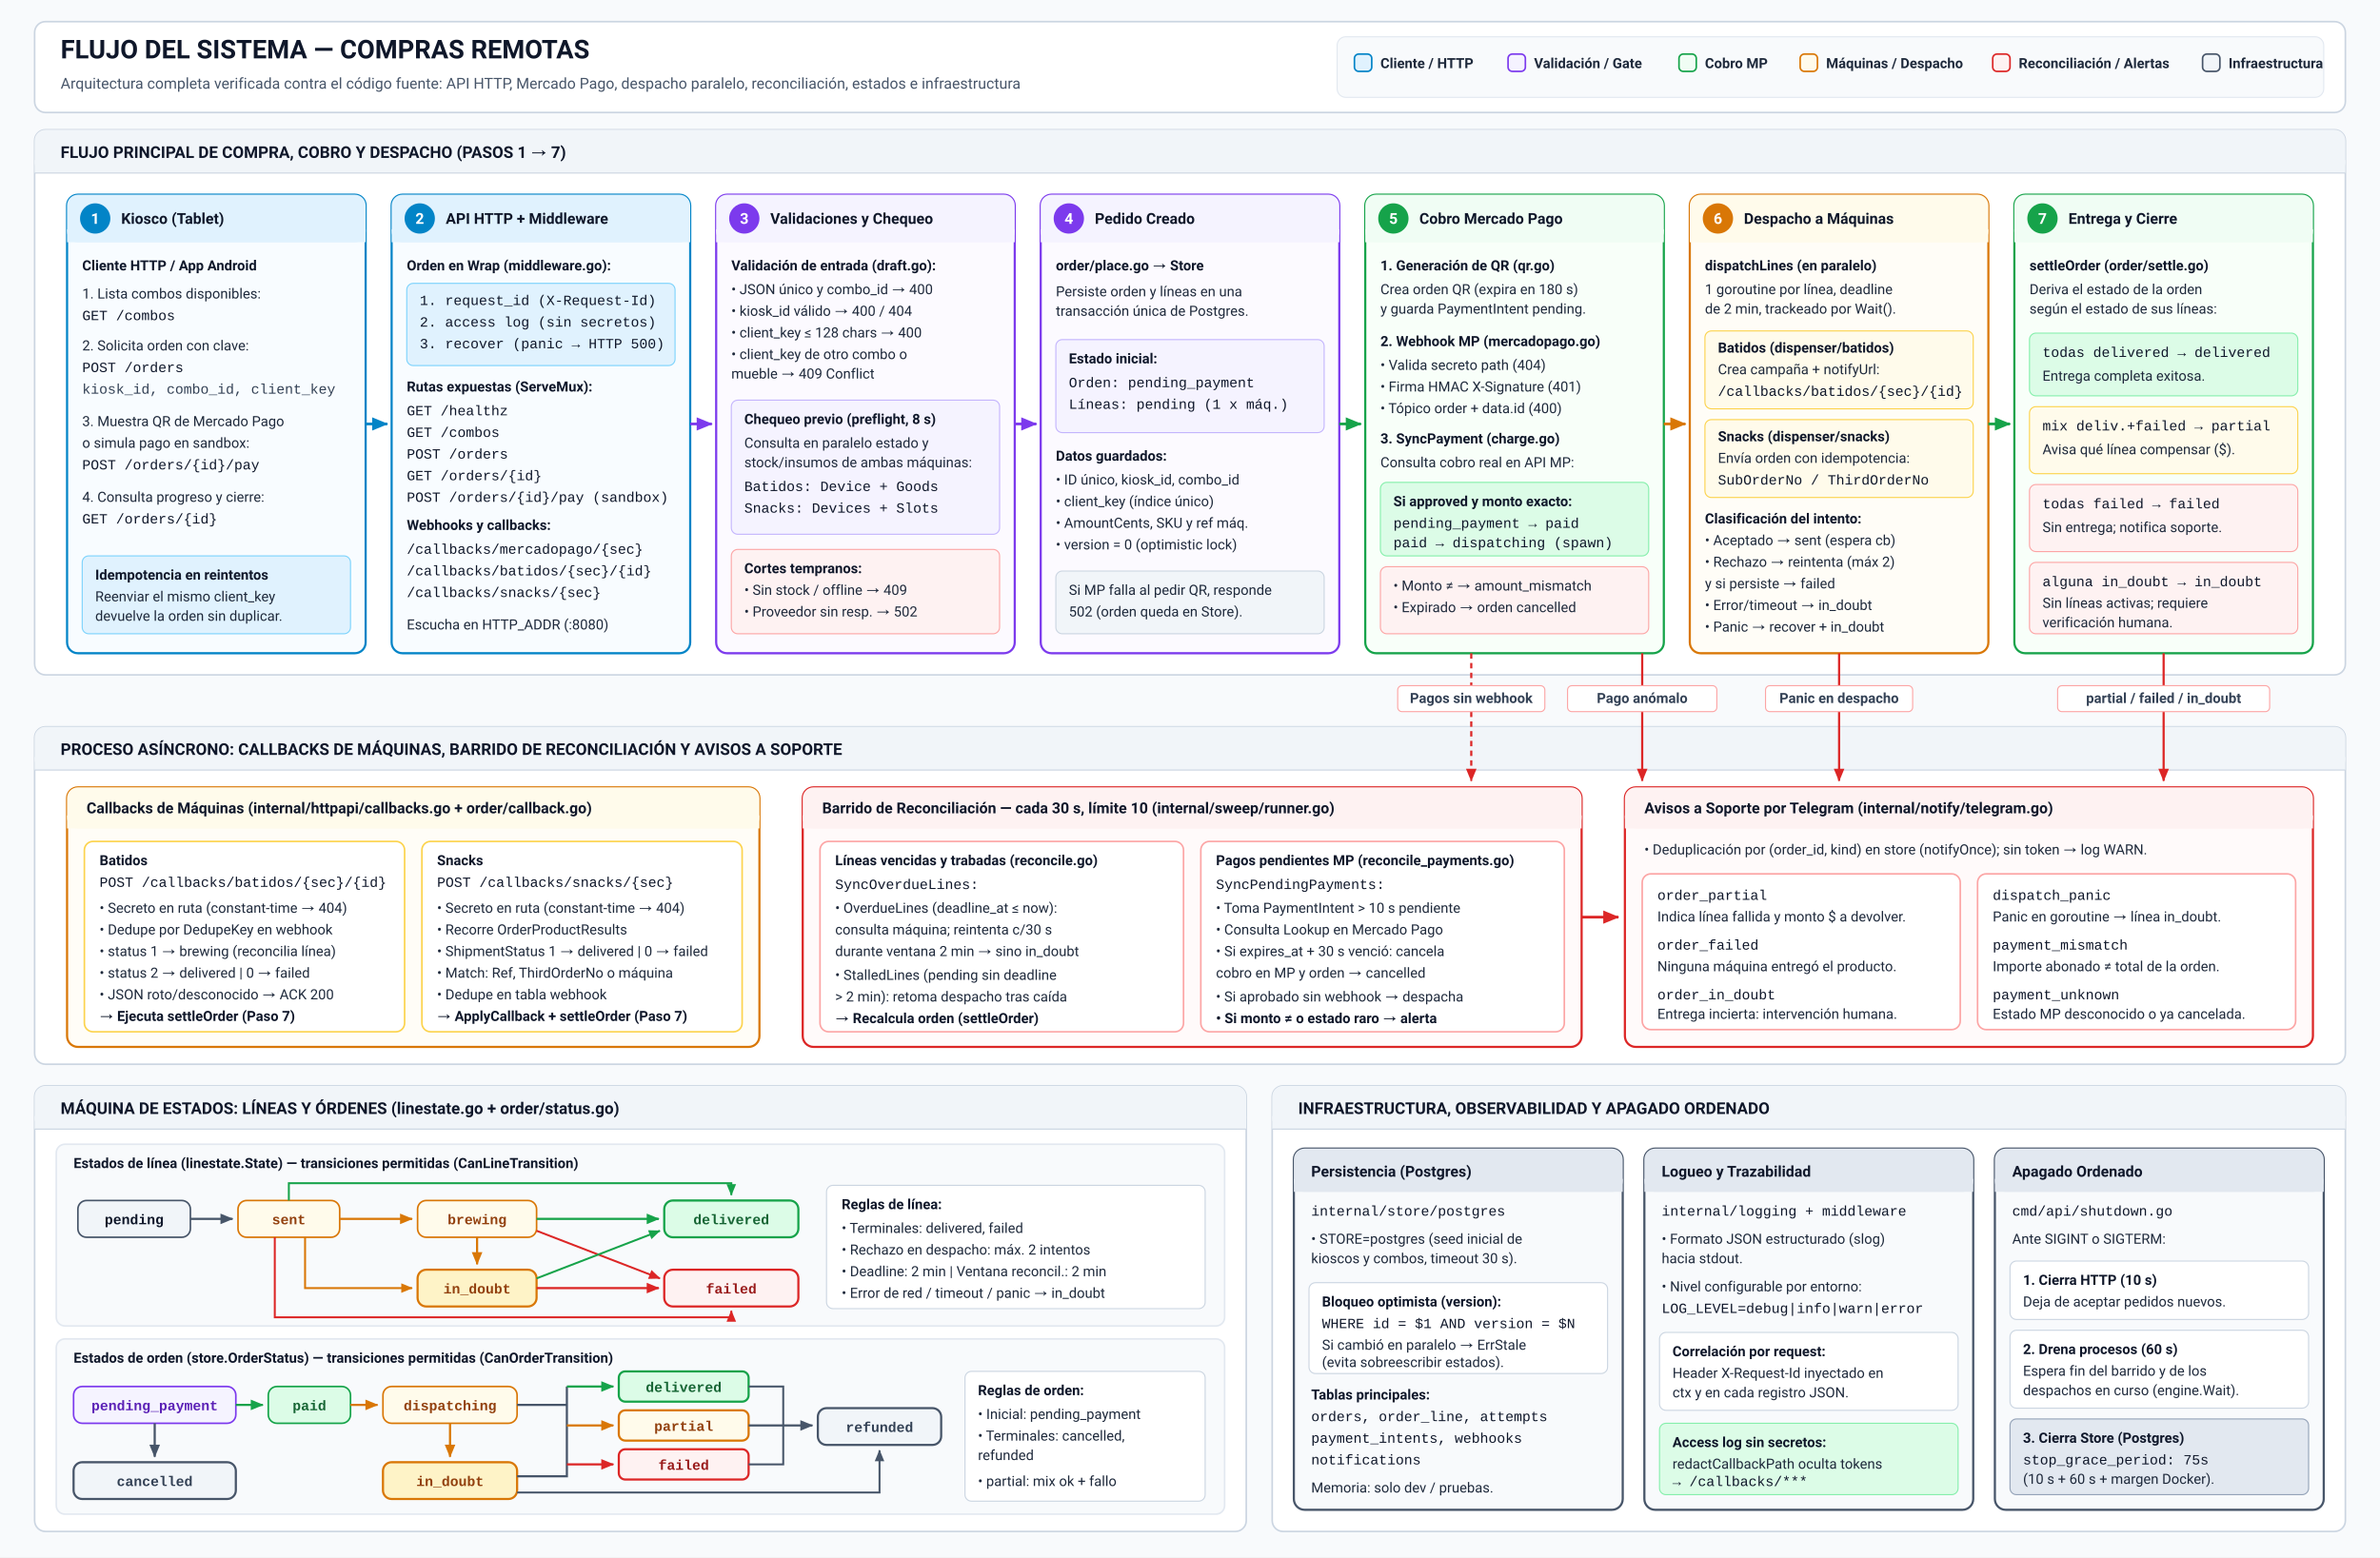
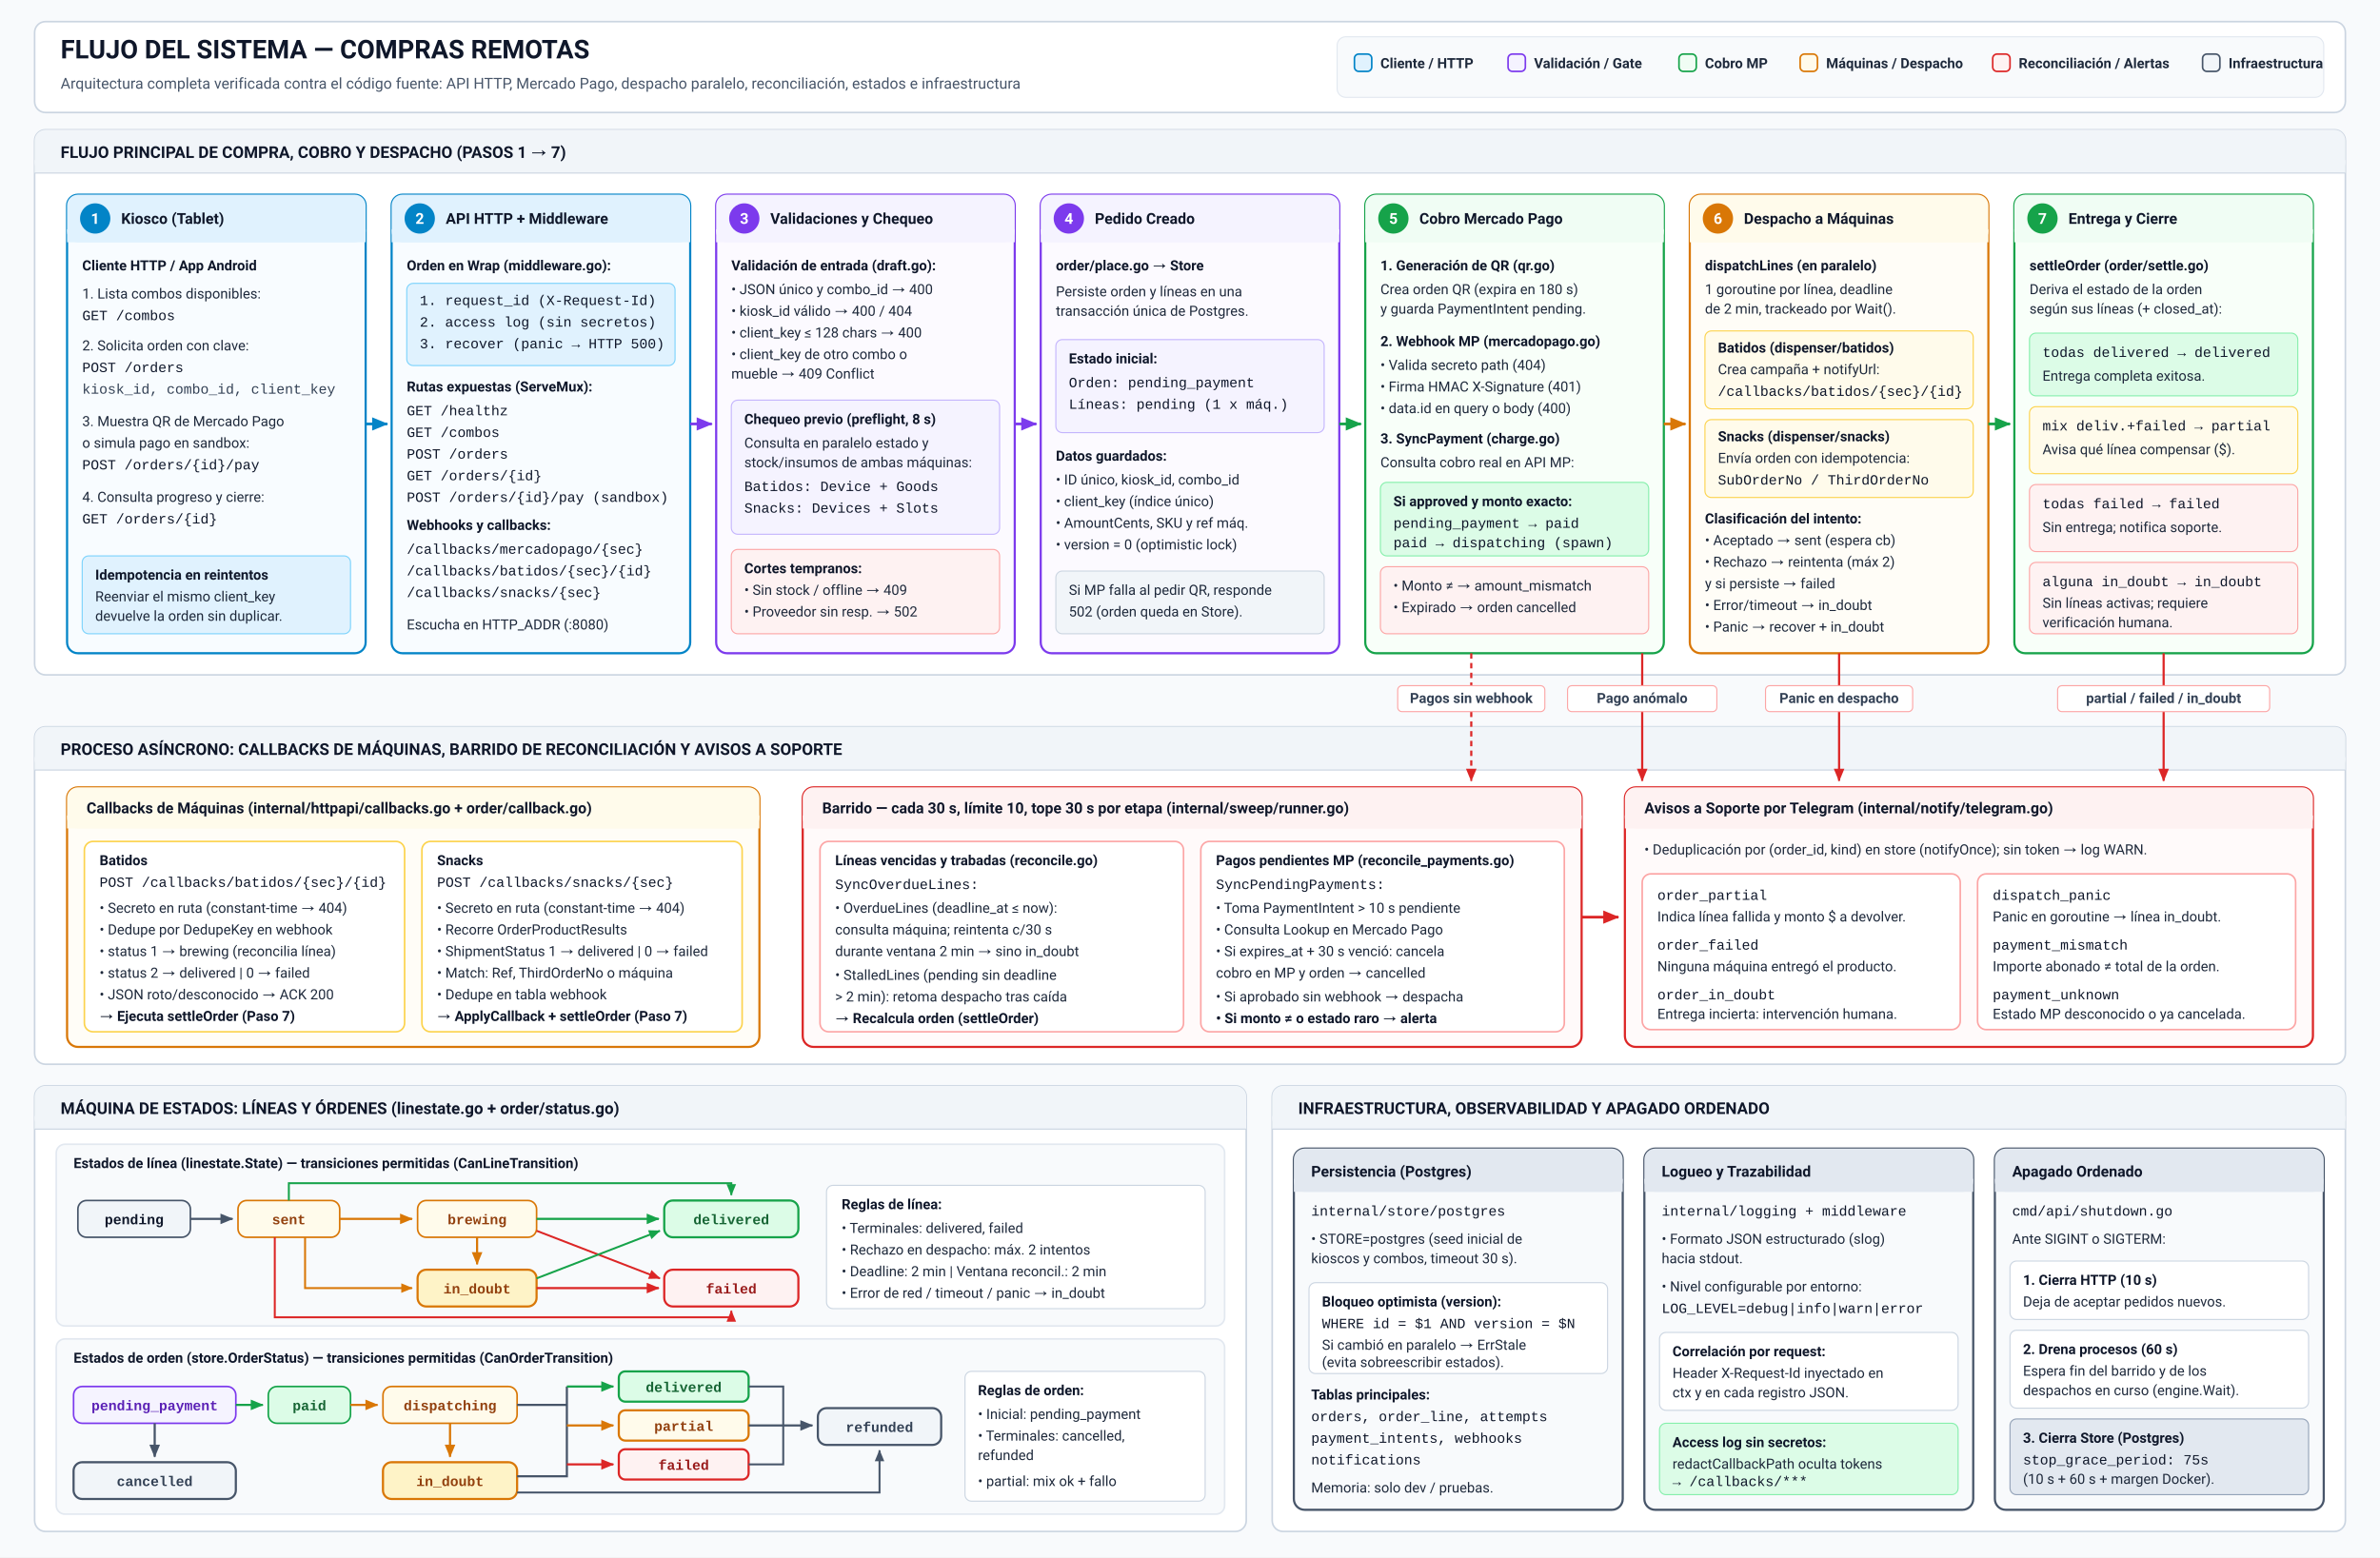
<svg xmlns="http://www.w3.org/2000/svg" width="2200" height="1440" viewBox="0 0 2200 1440" version="1.1">
  <defs>
    <marker id="arrow-slate" viewBox="0 0 10 10" refX="8" refY="5" markerWidth="7" markerHeight="7" orient="auto-start-reverse">
      <path d="M 0 1.5 L 8.5 5 L 0 8.5 z" fill="#475569" />
    </marker>
    <marker id="arrow-blue" viewBox="0 0 10 10" refX="8" refY="5" markerWidth="7" markerHeight="7" orient="auto-start-reverse">
      <path d="M 0 1.5 L 8.5 5 L 0 8.5 z" fill="#0284c7" />
    </marker>
    <marker id="arrow-purple" viewBox="0 0 10 10" refX="8" refY="5" markerWidth="7" markerHeight="7" orient="auto-start-reverse">
      <path d="M 0 1.5 L 8.5 5 L 0 8.5 z" fill="#7c3aed" />
    </marker>
    <marker id="arrow-green" viewBox="0 0 10 10" refX="8" refY="5" markerWidth="7" markerHeight="7" orient="auto-start-reverse">
      <path d="M 0 1.5 L 8.5 5 L 0 8.5 z" fill="#16a34a" />
    </marker>
    <marker id="arrow-amber" viewBox="0 0 10 10" refX="8" refY="5" markerWidth="7" markerHeight="7" orient="auto-start-reverse">
      <path d="M 0 1.5 L 8.5 5 L 0 8.5 z" fill="#d97706" />
    </marker>
    <marker id="arrow-red" viewBox="0 0 10 10" refX="8" refY="5" markerWidth="7" markerHeight="7" orient="auto-start-reverse">
      <path d="M 0 1.5 L 8.5 5 L 0 8.5 z" fill="#dc2626" />
    </marker>
  </defs>
  <style>
    .title { font-family: system-ui, -apple-system, "Segoe UI", Roboto, Helvetica, Arial, sans-serif; font-size: 24px; font-weight: 700; fill: #0f172a; }
    .subtitle { font-family: system-ui, -apple-system, "Segoe UI", Roboto, Helvetica, Arial, sans-serif; font-size: 14px; font-weight: 400; fill: #475569; }
    .sec-title { font-family: system-ui, -apple-system, "Segoe UI", Roboto, Helvetica, Arial, sans-serif; font-size: 15px; font-weight: 700; fill: #0f172a; }
    .card-title { font-family: system-ui, -apple-system, "Segoe UI", Roboto, Helvetica, Arial, sans-serif; font-size: 14px; font-weight: 700; fill: #0f172a; }
    .step-num { font-family: system-ui, -apple-system, "Segoe UI", Roboto, Helvetica, Arial, sans-serif; font-size: 14px; font-weight: 700; fill: #ffffff; text-anchor: middle; }
    .body { font-family: system-ui, -apple-system, "Segoe UI", Roboto, Helvetica, Arial, sans-serif; font-size: 13px; font-weight: 400; fill: #1e293b; }
    .body-bold { font-family: system-ui, -apple-system, "Segoe UI", Roboto, Helvetica, Arial, sans-serif; font-size: 13px; font-weight: 700; fill: #0f172a; }
    .mono { font-family: ui-monospace, SFMono-Regular, Menlo, Monaco, Consolas, "Liberation Mono", monospace; font-size: 13px; font-weight: 500; fill: #0f172a; }
    .mono-muted { font-family: ui-monospace, SFMono-Regular, Menlo, Monaco, Consolas, "Liberation Mono", monospace; font-size: 13px; font-weight: 400; fill: #334155; }
    .pill-text { font-family: ui-monospace, SFMono-Regular, Menlo, Monaco, Consolas, "Liberation Mono", monospace; font-size: 13px; font-weight: 700; text-anchor: middle; }
    .legend-text { font-family: system-ui, -apple-system, "Segoe UI", Roboto, Helvetica, Arial, sans-serif; font-size: 13px; font-weight: 600; fill: #1e293b; }
    .arrow-label { font-family: system-ui, -apple-system, "Segoe UI", Roboto, Helvetica, Arial, sans-serif; font-size: 13px; font-weight: 600; fill: #334155; }
  </style>
  <rect x="0" y="0" width="2200" height="1440" fill="#f8fafc" />
  <g id="header-and-legend">
    <rect x="32" y="20" width="2136" height="84" rx="10" fill="#ffffff" stroke="#cbd5e1" stroke-width="1.5" />
    <text x="56" y="54" class="title">FLUJO DEL SISTEMA — COMPRAS REMOTAS</text>
    <text x="56" y="82" class="subtitle">Arquitectura completa verificada contra el código fuente: API HTTP, Mercado Pago, despacho paralelo, reconciliación, estados e infraestructura</text>
    <rect x="1236" y="34" width="912" height="56" rx="8" fill="#f8fafc" stroke="#e2e8f0" stroke-width="1" />
    <rect x="1252" y="50" width="16" height="16" rx="4" fill="#e0f2fe" stroke="#0284c7" stroke-width="1.5" />
    <text x="1276" y="63" class="legend-text">Cliente / HTTP</text>
    <rect x="1394" y="50" width="16" height="16" rx="4" fill="#f5f3ff" stroke="#7c3aed" stroke-width="1.5" />
    <text x="1418" y="63" class="legend-text">Validación / Gate</text>
    <rect x="1552" y="50" width="16" height="16" rx="4" fill="#f0fdf4" stroke="#16a34a" stroke-width="1.5" />
    <text x="1576" y="63" class="legend-text">Cobro MP</text>
    <rect x="1664" y="50" width="16" height="16" rx="4" fill="#fffbeb" stroke="#d97706" stroke-width="1.5" />
    <text x="1688" y="63" class="legend-text">Máquinas / Despacho</text>
    <rect x="1842" y="50" width="16" height="16" rx="4" fill="#fef2f2" stroke="#dc2626" stroke-width="1.5" />
    <text x="1866" y="63" class="legend-text">Reconciliación / Alertas</text>
    <rect x="2036" y="50" width="16" height="16" rx="4" fill="#f1f5f9" stroke="#475569" stroke-width="1.5" />
    <text x="2060" y="63" class="legend-text">Infraestructura</text>
  </g>
  <g id="main-flow">
    <rect x="32" y="120" width="2136" height="504" rx="10" fill="#ffffff" stroke="#cbd5e1" stroke-width="1.5" />
    <rect x="32" y="120" width="2136" height="40" rx="10" fill="#f1f5f9" />
    <rect x="32" y="148" width="2136" height="12" fill="#f1f5f9" />
    <line x1="32" y1="160" x2="2168" y2="160" stroke="#cbd5e1" stroke-width="1" />
    <text x="56" y="146" class="sec-title">FLUJO PRINCIPAL DE COMPRA, COBRO Y DESPACHO (PASOS 1 → 7)</text>
    <rect x="62" y="180" width="276" height="424" rx="10" fill="#f8fcff" stroke="#0284c7" stroke-width="2" />
    <rect x="62" y="180" width="276" height="44" rx="10" fill="#e0f2fe" />
    <rect x="62" y="212" width="276" height="12" fill="#e0f2fe" />
    <circle cx="88" cy="202" r="14" fill="#0284c7" />
    <text x="88" y="207" class="step-num">1</text>
    <text x="112" y="207" class="card-title">Kiosco (Tablet)</text>
    <text x="76" y="250" class="body-bold">Cliente HTTP / App Android</text>
    <text x="76" y="276" class="body">1. Lista combos disponibles:</text>
    <text x="76" y="296" class="mono">   GET /combos</text>
    <text x="76" y="324" class="body">2. Solicita orden con clave:</text>
    <text x="76" y="344" class="mono">   POST /orders</text>
    <text x="76" y="364" class="mono-muted">   kiosk_id, combo_id, client_key</text>
    <text x="76" y="394" class="body">3. Muestra QR de Mercado Pago</text>
    <text x="76" y="414" class="body">   o simula pago en sandbox:</text>
    <text x="76" y="434" class="mono">   POST /orders/{id}/pay</text>
    <text x="76" y="464" class="body">4. Consulta progreso y cierre:</text>
    <text x="76" y="484" class="mono">   GET /orders/{id}</text>
    <rect x="76" y="514" width="248" height="72" rx="6" fill="#e0f2fe" stroke="#7dd3fc" stroke-width="1" />
    <text x="88" y="536" class="body-bold">Idempotencia en reintentos</text>
    <text x="88" y="556" class="body">Reenviar el mismo client_key</text>
    <text x="88" y="574" class="body">devuelve la orden sin duplicar.</text>
    <line x1="338" y1="392" x2="358" y2="392" stroke="#0284c7" stroke-width="2.5" marker-end="url(#arrow-blue)" />
    <rect x="362" y="180" width="276" height="424" rx="10" fill="#f8fcff" stroke="#0284c7" stroke-width="2" />
    <rect x="362" y="180" width="276" height="44" rx="10" fill="#e0f2fe" />
    <rect x="362" y="212" width="276" height="12" fill="#e0f2fe" />
    <circle cx="388" cy="202" r="14" fill="#0284c7" />
    <text x="388" y="207" class="step-num">2</text>
    <text x="412" y="207" class="card-title">API HTTP + Middleware</text>
    <text x="376" y="250" class="body-bold">Orden en Wrap (middleware.go):</text>
    <rect x="376" y="262" width="248" height="76" rx="6" fill="#e0f2fe" stroke="#7dd3fc" stroke-width="1" />
    <text x="388" y="282" class="mono">1. request_id (X-Request-Id)</text>
    <text x="388" y="302" class="mono">2. access log (sin secretos)</text>
    <text x="388" y="322" class="mono">3. recover (panic → HTTP 500)</text>
    <text x="376" y="362" class="body-bold">Rutas expuestas (ServeMux):</text>
    <text x="376" y="384" class="mono">GET  /healthz</text>
    <text x="376" y="404" class="mono">GET  /combos</text>
    <text x="376" y="424" class="mono">POST /orders</text>
    <text x="376" y="444" class="mono">GET  /orders/{id}</text>
    <text x="376" y="464" class="mono">POST /orders/{id}/pay (sandbox)</text>
    <text x="376" y="490" class="body-bold">Webhooks y callbacks:</text>
    <text x="376" y="512" class="mono">/callbacks/mercadopago/{sec}</text>
    <text x="376" y="532" class="mono">/callbacks/batidos/{sec}/{id}</text>
    <text x="376" y="552" class="mono">/callbacks/snacks/{sec}</text>
    <text x="376" y="582" class="body">Escucha en HTTP_ADDR (:8080)</text>
    <line x1="638" y1="392" x2="658" y2="392" stroke="#7c3aed" stroke-width="2.5" marker-end="url(#arrow-purple)" />
    <rect x="662" y="180" width="276" height="424" rx="10" fill="#fcfaff" stroke="#7c3aed" stroke-width="2" />
    <rect x="662" y="180" width="276" height="44" rx="10" fill="#f5f3ff" />
    <rect x="662" y="212" width="276" height="12" fill="#f5f3ff" />
    <circle cx="688" cy="202" r="14" fill="#7c3aed" />
    <text x="688" y="207" class="step-num">3</text>
    <text x="712" y="207" class="card-title">Validaciones y Chequeo</text>
    <text x="676" y="250" class="body-bold">Validación de entrada (draft.go):</text>
    <text x="676" y="272" class="body">• JSON único y combo_id → 400</text>
    <text x="676" y="292" class="body">• kiosk_id válido → 400 / 404</text>
    <text x="676" y="312" class="body">• client_key ≤ 128 chars → 400</text>
    <text x="676" y="332" class="body">• client_key de otro combo o</text>
    <text x="676" y="350" class="body">  mueble → 409 Conflict</text>
    <rect x="676" y="370" width="248" height="124" rx="6" fill="#f5f3ff" stroke="#c4b5fd" stroke-width="1" />
    <text x="688" y="392" class="body-bold">Chequeo previo (preflight, 8 s)</text>
    <text x="688" y="414" class="body">Consulta en paralelo estado y</text>
    <text x="688" y="432" class="body">stock/insumos de ambas máquinas:</text>
    <text x="688" y="454" class="mono">Batidos: Device + Goods</text>
    <text x="688" y="474" class="mono">Snacks:  Devices + Slots</text>
    <rect x="676" y="508" width="248" height="78" rx="6" fill="#fef2f2" stroke="#fca5a5" stroke-width="1" />
    <text x="688" y="530" class="body-bold">Cortes tempranos:</text>
    <text x="688" y="550" class="body">• Sin stock / offline → 409</text>
    <text x="688" y="570" class="body">• Proveedor sin resp. → 502</text>
    <line x1="938" y1="392" x2="958" y2="392" stroke="#7c3aed" stroke-width="2.5" marker-end="url(#arrow-purple)" />
    <rect x="962" y="180" width="276" height="424" rx="10" fill="#fcfaff" stroke="#7c3aed" stroke-width="2" />
    <rect x="962" y="180" width="276" height="44" rx="10" fill="#f5f3ff" />
    <rect x="962" y="212" width="276" height="12" fill="#f5f3ff" />
    <circle cx="988" cy="202" r="14" fill="#7c3aed" />
    <text x="988" y="207" class="step-num">4</text>
    <text x="1012" y="207" class="card-title">Pedido Creado</text>
    <text x="976" y="250" class="body-bold">order/place.go → Store</text>
    <text x="976" y="274" class="body">Persiste orden y líneas en una</text>
    <text x="976" y="292" class="body">transacción única de Postgres.</text>
    <rect x="976" y="314" width="248" height="86" rx="6" fill="#f5f3ff" stroke="#c4b5fd" stroke-width="1" />
    <text x="988" y="336" class="body-bold">Estado inicial:</text>
    <text x="988" y="358" class="mono">Orden:  pending_payment</text>
    <text x="988" y="378" class="mono">Líneas: pending (1 x máq.)</text>
    <text x="976" y="426" class="body-bold">Datos guardados:</text>
    <text x="976" y="448" class="body">• ID único, kiosk_id, combo_id</text>
    <text x="976" y="468" class="body">• client_key (índice único)</text>
    <text x="976" y="488" class="body">• AmountCents, SKU y ref máq.</text>
    <text x="976" y="508" class="body">• version = 0 (optimistic lock)</text>
    <rect x="976" y="528" width="248" height="58" rx="6" fill="#f1f5f9" stroke="#cbd5e1" stroke-width="1" />
    <text x="988" y="550" class="body">Si MP falla al pedir QR, responde</text>
    <text x="988" y="570" class="body">502 (orden queda en Store).</text>
    <line x1="1238" y1="392" x2="1258" y2="392" stroke="#16a34a" stroke-width="2.5" marker-end="url(#arrow-green)" />
    <rect x="1262" y="180" width="276" height="424" rx="10" fill="#f8fff9" stroke="#16a34a" stroke-width="2" />
    <rect x="1262" y="180" width="276" height="44" rx="10" fill="#f0fdf4" />
    <rect x="1262" y="212" width="276" height="12" fill="#f0fdf4" />
    <circle cx="1288" cy="202" r="14" fill="#16a34a" />
    <text x="1288" y="207" class="step-num">5</text>
    <text x="1312" y="207" class="card-title">Cobro Mercado Pago</text>
    <text x="1276" y="250" class="body-bold">1. Generación de QR (qr.go)</text>
    <text x="1276" y="272" class="body">Crea orden QR (expira en 180 s)</text>
    <text x="1276" y="290" class="body">y guarda PaymentIntent pending.</text>
    <text x="1276" y="320" class="body-bold">2. Webhook MP (mercadopago.go)</text>
    <text x="1276" y="342" class="body">• Valida secreto path (404)</text>
    <text x="1276" y="362" class="body">• Firma HMAC X-Signature (401)</text>
-     <text x="1276" y="382" class="body">• Tópico order + data.id (400)</text>
+     <text x="1276" y="382" class="body">• data.id en query o body (400)</text>
    <text x="1276" y="410" class="body-bold">3. SyncPayment (charge.go)</text>
    <text x="1276" y="432" class="body">Consulta cobro real en API MP:</text>
    <rect x="1276" y="446" width="248" height="68" rx="6" fill="#dcfce7" stroke="#86efac" stroke-width="1" />
    <text x="1288" y="468" class="body-bold">Si approved y monto exacto:</text>
    <text x="1288" y="488" class="mono">pending_payment → paid</text>
    <text x="1288" y="506" class="mono">paid → dispatching (spawn)</text>
    <rect x="1276" y="524" width="248" height="62" rx="6" fill="#fef2f2" stroke="#fca5a5" stroke-width="1" />
    <text x="1288" y="546" class="body">• Monto ≠ → amount_mismatch</text>
    <text x="1288" y="566" class="body">• Expirado → orden cancelled</text>
    <line x1="1538" y1="392" x2="1558" y2="392" stroke="#d97706" stroke-width="2.5" marker-end="url(#arrow-amber)" />
    <rect x="1562" y="180" width="276" height="424" rx="10" fill="#fffdf7" stroke="#d97706" stroke-width="2" />
    <rect x="1562" y="180" width="276" height="44" rx="10" fill="#fffbeb" />
    <rect x="1562" y="212" width="276" height="12" fill="#fffbeb" />
    <circle cx="1588" cy="202" r="14" fill="#d97706" />
    <text x="1588" y="207" class="step-num">6</text>
    <text x="1612" y="207" class="card-title">Despacho a Máquinas</text>
    <text x="1576" y="250" class="body-bold">dispatchLines (en paralelo)</text>
    <text x="1576" y="272" class="body">1 goroutine por línea, deadline</text>
    <text x="1576" y="290" class="body">de 2 min, trackeado por Wait().</text>
    <rect x="1576" y="306" width="248" height="72" rx="6" fill="#fffbeb" stroke="#fcd34d" stroke-width="1" />
    <text x="1588" y="326" class="body-bold">Batidos (dispenser/batidos)</text>
    <text x="1588" y="346" class="body">Crea campaña + notifyUrl:</text>
    <text x="1588" y="366" class="mono">/callbacks/batidos/{sec}/{id}</text>
    <rect x="1576" y="388" width="248" height="72" rx="6" fill="#fffbeb" stroke="#fcd34d" stroke-width="1" />
    <text x="1588" y="408" class="body-bold">Snacks (dispenser/snacks)</text>
    <text x="1588" y="428" class="body">Envía orden con idempotencia:</text>
    <text x="1588" y="448" class="mono">SubOrderNo / ThirdOrderNo</text>
    <text x="1576" y="484" class="body-bold">Clasificación del intento:</text>
    <text x="1576" y="504" class="body">• Aceptado → sent (espera cb)</text>
    <text x="1576" y="524" class="body">• Rechazo → reintenta (máx 2)</text>
    <text x="1576" y="544" class="body">  y si persiste → failed</text>
    <text x="1576" y="564" class="body">• Error/timeout → in_doubt</text>
    <text x="1576" y="584" class="body">• Panic → recover + in_doubt</text>
    <line x1="1838" y1="392" x2="1858" y2="392" stroke="#16a34a" stroke-width="2.5" marker-end="url(#arrow-green)" />
    <rect x="1862" y="180" width="276" height="424" rx="10" fill="#f8fff9" stroke="#16a34a" stroke-width="2" />
    <rect x="1862" y="180" width="276" height="44" rx="10" fill="#f0fdf4" />
    <rect x="1862" y="212" width="276" height="12" fill="#f0fdf4" />
    <circle cx="1888" cy="202" r="14" fill="#16a34a" />
    <text x="1888" y="207" class="step-num">7</text>
    <text x="1912" y="207" class="card-title">Entrega y Cierre</text>
    <text x="1876" y="250" class="body-bold">settleOrder (order/settle.go)</text>
    <text x="1876" y="272" class="body">Deriva el estado de la orden</text>
-     <text x="1876" y="290" class="body">según el estado de sus líneas:</text>
+     <text x="1876" y="290" class="body">según sus líneas (+ closed_at):</text>
    <rect x="1876" y="308" width="248" height="58" rx="6" fill="#dcfce7" stroke="#86efac" stroke-width="1" />
    <text x="1888" y="330" class="mono">todas delivered → delivered</text>
    <text x="1888" y="352" class="body">Entrega completa exitosa.</text>
    <rect x="1876" y="376" width="248" height="62" rx="6" fill="#fffbeb" stroke="#fcd34d" stroke-width="1" />
    <text x="1888" y="398" class="mono">mix deliv.+failed → partial</text>
    <text x="1888" y="420" class="body">Avisa qué línea compensar ($).</text>
    <rect x="1876" y="448" width="248" height="62" rx="6" fill="#fef2f2" stroke="#fca5a5" stroke-width="1" />
    <text x="1888" y="470" class="mono">todas failed → failed</text>
    <text x="1888" y="492" class="body">Sin entrega; notifica soporte.</text>
    <rect x="1876" y="520" width="248" height="66" rx="6" fill="#fef2f2" stroke="#fca5a5" stroke-width="1" />
    <text x="1888" y="542" class="mono">alguna in_doubt → in_doubt</text>
    <text x="1888" y="562" class="body">Sin líneas activas; requiere</text>
    <text x="1888" y="580" class="body">verificación humana.</text>
  </g>
  <g id="bottom-lane">
    <rect x="32" y="672" width="2136" height="312" rx="10" fill="#ffffff" stroke="#cbd5e1" stroke-width="1.5" />
    <rect x="32" y="672" width="2136" height="40" rx="10" fill="#f1f5f9" />
    <rect x="32" y="700" width="2136" height="12" fill="#f1f5f9" />
    <line x1="32" y1="712" x2="2168" y2="712" stroke="#cbd5e1" stroke-width="1" />
    <text x="56" y="698" class="sec-title">PROCESO ASÍNCRONO: CALLBACKS DE MÁQUINAS, BARRIDO DE RECONCILIACIÓN Y AVISOS A SOPORTE</text>
    <line x1="1360" y1="604" x2="1360" y2="722" stroke="#dc2626" stroke-width="2" stroke-dasharray="5,4" marker-end="url(#arrow-red)" />
    <rect x="1292" y="634" width="136" height="24" rx="4" fill="#ffffff" stroke="#fca5a5" stroke-width="1" />
    <text x="1360" y="650" text-anchor="middle" class="arrow-label">Pagos sin webhook</text>
    <line x1="1518" y1="604" x2="1518" y2="722" stroke="#dc2626" stroke-width="2" marker-end="url(#arrow-red)" />
    <rect x="1449" y="634" width="138" height="24" rx="4" fill="#ffffff" stroke="#fca5a5" stroke-width="1" />
    <text x="1518" y="650" text-anchor="middle" class="arrow-label">Pago anómalo</text>
    <line x1="1700" y1="604" x2="1700" y2="722" stroke="#dc2626" stroke-width="2" marker-end="url(#arrow-red)" />
    <rect x="1632" y="634" width="136" height="24" rx="4" fill="#ffffff" stroke="#fca5a5" stroke-width="1" />
    <text x="1700" y="650" text-anchor="middle" class="arrow-label">Panic en despacho</text>
    <line x1="2000" y1="604" x2="2000" y2="722" stroke="#dc2626" stroke-width="2" marker-end="url(#arrow-red)" />
    <rect x="1902" y="634" width="196" height="24" rx="4" fill="#ffffff" stroke="#fca5a5" stroke-width="1" />
    <text x="2000" y="650" text-anchor="middle" class="arrow-label">partial / failed / in_doubt</text>
    <rect x="62" y="728" width="640" height="240" rx="10" fill="#fffdf7" stroke="#d97706" stroke-width="2" />
    <rect x="62" y="728" width="640" height="38" rx="10" fill="#fffbeb" />
    <rect x="62" y="754" width="640" height="12" fill="#fffbeb" />
    <text x="80" y="752" class="card-title">Callbacks de Máquinas (internal/httpapi/callbacks.go + order/callback.go)</text>
    <rect x="78" y="778" width="296" height="176" rx="8" fill="#ffffff" stroke="#fcd34d" stroke-width="1.5" />
    <text x="92" y="800" class="body-bold">Batidos</text>
    <text x="92" y="820" class="mono">POST /callbacks/batidos/{sec}/{id}</text>
    <text x="92" y="844" class="body">• Secreto en ruta (constant-time → 404)</text>
    <text x="92" y="864" class="body">• Dedupe por DedupeKey en webhook</text>
    <text x="92" y="884" class="body">• status 1 → brewing (reconcilia línea)</text>
    <text x="92" y="904" class="body">• status 2 → delivered | 0 → failed</text>
    <text x="92" y="924" class="body">• JSON roto/desconocido → ACK 200</text>
    <text x="92" y="944" class="body-bold">→ Ejecuta settleOrder (Paso 7)</text>
    <rect x="390" y="778" width="296" height="176" rx="8" fill="#ffffff" stroke="#fcd34d" stroke-width="1.5" />
    <text x="404" y="800" class="body-bold">Snacks</text>
    <text x="404" y="820" class="mono">POST /callbacks/snacks/{sec}</text>
    <text x="404" y="844" class="body">• Secreto en ruta (constant-time → 404)</text>
    <text x="404" y="864" class="body">• Recorre OrderProductResults</text>
    <text x="404" y="884" class="body">• ShipmentStatus 1 → delivered | 0 → failed</text>
    <text x="404" y="904" class="body">• Match: Ref, ThirdOrderNo o máquina</text>
    <text x="404" y="924" class="body">• Dedupe en tabla webhook</text>
    <text x="404" y="944" class="body-bold">→ ApplyCallback + settleOrder (Paso 7)</text>
    <rect x="742" y="728" width="720" height="240" rx="10" fill="#fffafa" stroke="#dc2626" stroke-width="2" />
    <rect x="742" y="728" width="720" height="38" rx="10" fill="#fef2f2" />
    <rect x="742" y="754" width="720" height="12" fill="#fef2f2" />
-     <text x="760" y="752" class="card-title">Barrido de Reconciliación — cada 30 s, límite 10 (internal/sweep/runner.go)</text>
+     <text x="760" y="752" class="card-title">Barrido — cada 30 s, límite 10, tope 30 s por etapa (internal/sweep/runner.go)</text>
    <rect x="758" y="778" width="336" height="176" rx="8" fill="#ffffff" stroke="#fca5a5" stroke-width="1.5" />
    <text x="772" y="800" class="body-bold">Líneas vencidas y trabadas (reconcile.go)</text>
    <text x="772" y="822" class="mono">SyncOverdueLines:</text>
    <text x="772" y="844" class="body">• OverdueLines (deadline_at ≤ now):</text>
    <text x="772" y="864" class="body">  consulta máquina; reintenta c/30 s</text>
    <text x="772" y="884" class="body">  durante ventana 2 min → sino in_doubt</text>
    <text x="772" y="906" class="body">• StalledLines (pending sin deadline</text>
    <text x="772" y="926" class="body">  &gt; 2 min): retoma despacho tras caída</text>
    <text x="772" y="946" class="body-bold">→ Recalcula orden (settleOrder)</text>
    <rect x="1110" y="778" width="336" height="176" rx="8" fill="#ffffff" stroke="#fca5a5" stroke-width="1.5" />
    <text x="1124" y="800" class="body-bold">Pagos pendientes MP (reconcile_payments.go)</text>
    <text x="1124" y="822" class="mono">SyncPendingPayments:</text>
    <text x="1124" y="844" class="body">• Toma PaymentIntent &gt; 10 s pendiente</text>
    <text x="1124" y="864" class="body">• Consulta Lookup en Mercado Pago</text>
    <text x="1124" y="884" class="body">• Si expires_at + 30 s venció: cancela</text>
    <text x="1124" y="904" class="body">  cobro en MP y orden → cancelled</text>
    <text x="1124" y="926" class="body">• Si aprobado sin webhook → despacha</text>
    <text x="1124" y="946" class="body-bold">• Si monto ≠ o estado raro → alerta</text>
    <line x1="1462" y1="848" x2="1496" y2="848" stroke="#dc2626" stroke-width="2.5" marker-end="url(#arrow-red)" />
    <rect x="1502" y="728" width="636" height="240" rx="10" fill="#fffafa" stroke="#dc2626" stroke-width="2" />
    <rect x="1502" y="728" width="636" height="38" rx="10" fill="#fef2f2" />
    <rect x="1502" y="754" width="636" height="12" fill="#fef2f2" />
    <text x="1520" y="752" class="card-title">Avisos a Soporte por Telegram (internal/notify/telegram.go)</text>
    <text x="1520" y="790" class="body">• Deduplicación por (order_id, kind) en store (notifyOnce); sin token → log WARN.</text>
    <rect x="1518" y="808" width="294" height="144" rx="8" fill="#ffffff" stroke="#fca5a5" stroke-width="1.5" />
    <text x="1532" y="832" class="mono">order_partial</text>
    <text x="1532" y="852" class="body">  Indica línea fallida y monto $ a devolver.</text>
    <text x="1532" y="878" class="mono">order_failed</text>
    <text x="1532" y="898" class="body">  Ninguna máquina entregó el producto.</text>
    <text x="1532" y="924" class="mono">order_in_doubt</text>
    <text x="1532" y="942" class="body">  Entrega incierta: intervención humana.</text>
    <rect x="1828" y="808" width="294" height="144" rx="8" fill="#ffffff" stroke="#fca5a5" stroke-width="1.5" />
    <text x="1842" y="832" class="mono">dispatch_panic</text>
    <text x="1842" y="852" class="body">  Panic en goroutine → línea in_doubt.</text>
    <text x="1842" y="878" class="mono">payment_mismatch</text>
    <text x="1842" y="898" class="body">  Importe abonado ≠ total de la orden.</text>
    <text x="1842" y="924" class="mono">payment_unknown</text>
    <text x="1842" y="942" class="body">  Estado MP desconocido o ya cancelada.</text>
  </g>
  <g id="state-panel">
    <rect x="32" y="1004" width="1120" height="412" rx="10" fill="#ffffff" stroke="#cbd5e1" stroke-width="1.5" />
    <rect x="32" y="1004" width="1120" height="40" rx="10" fill="#f1f5f9" />
    <rect x="32" y="1032" width="1120" height="12" fill="#f1f5f9" />
    <line x1="32" y1="1044" x2="1152" y2="1044" stroke="#cbd5e1" stroke-width="1" />
    <text x="56" y="1030" class="sec-title">MÁQUINA DE ESTADOS: LÍNEAS Y ÓRDENES (linestate.go + order/status.go)</text>
    <rect x="52" y="1058" width="1080" height="168" rx="8" fill="#f8fafc" stroke="#e2e8f0" stroke-width="1.5" />
    <text x="68" y="1080" class="body-bold">Estados de línea (linestate.State) — transiciones permitidas (CanLineTransition)</text>
    <rect x="72" y="1110" width="104" height="34" rx="8" fill="#f1f5f9" stroke="#475569" stroke-width="1.5" />
    <text x="124" y="1132" class="pill-text" fill="#0f172a">pending</text>
    <rect x="220" y="1110" width="94" height="34" rx="8" fill="#fffbeb" stroke="#d97706" stroke-width="1.5" />
    <text x="267" y="1132" class="pill-text" fill="#92400e">sent</text>
    <rect x="386" y="1110" width="110" height="34" rx="8" fill="#fffbeb" stroke="#d97706" stroke-width="1.5" />
    <text x="441" y="1132" class="pill-text" fill="#92400e">brewing</text>
    <rect x="614" y="1110" width="124" height="34" rx="8" fill="#dcfce7" stroke="#16a34a" stroke-width="2" />
    <text x="676" y="1132" class="pill-text" fill="#166534">delivered</text>
    <rect x="386" y="1174" width="110" height="34" rx="8" fill="#fef3c7" stroke="#d97706" stroke-width="2" />
    <text x="441" y="1196" class="pill-text" fill="#92400e">in_doubt</text>
    <rect x="614" y="1174" width="124" height="34" rx="8" fill="#fef2f2" stroke="#dc2626" stroke-width="2" />
    <text x="676" y="1196" class="pill-text" fill="#991b1b">failed</text>
    <line x1="176" y1="1127" x2="215" y2="1127" stroke="#475569" stroke-width="2" marker-end="url(#arrow-slate)" />
    <line x1="314" y1="1127" x2="381" y2="1127" stroke="#d97706" stroke-width="2" marker-end="url(#arrow-amber)" />
    <line x1="496" y1="1127" x2="609" y2="1127" stroke="#16a34a" stroke-width="2" marker-end="url(#arrow-green)" />
    <path d="M 267 1110 L 267 1094 L 676 1094 L 676 1105" fill="none" stroke="#16a34a" stroke-width="1.8" marker-end="url(#arrow-green)" />
    <path d="M 282 1144 L 282 1191 L 381 1191" fill="none" stroke="#d97706" stroke-width="1.8" marker-end="url(#arrow-amber)" />
    <path d="M 254 1144 L 254 1218 L 676 1218 L 676 1212" fill="none" stroke="#dc2626" stroke-width="1.8" marker-end="url(#arrow-red)" />
    <line x1="441" y1="1144" x2="441" y2="1169" stroke="#d97706" stroke-width="2" marker-end="url(#arrow-amber)" />
    <line x1="496" y1="1138" x2="610" y2="1182" stroke="#dc2626" stroke-width="1.8" marker-end="url(#arrow-red)" />
    <line x1="496" y1="1182" x2="610" y2="1138" stroke="#16a34a" stroke-width="1.8" marker-end="url(#arrow-green)" />
    <line x1="496" y1="1191" x2="609" y2="1191" stroke="#dc2626" stroke-width="2" marker-end="url(#arrow-red)" />
    <rect x="764" y="1096" width="350" height="114" rx="6" fill="#ffffff" stroke="#cbd5e1" stroke-width="1" />
    <text x="778" y="1118" class="body-bold">Reglas de línea:</text>
    <text x="778" y="1140" class="body">• Terminales: delivered, failed</text>
    <text x="778" y="1160" class="body">• Rechazo en despacho: máx. 2 intentos</text>
    <text x="778" y="1180" class="body">• Deadline: 2 min | Ventana reconcil.: 2 min</text>
    <text x="778" y="1200" class="body">• Error de red / timeout / panic → in_doubt</text>
    <rect x="52" y="1238" width="1080" height="162" rx="8" fill="#f8fafc" stroke="#e2e8f0" stroke-width="1.5" />
    <text x="68" y="1260" class="body-bold">Estados de orden (store.OrderStatus) — transiciones permitidas (CanOrderTransition)</text>
    <rect x="68" y="1282" width="150" height="34" rx="8" fill="#f5f3ff" stroke="#7c3aed" stroke-width="1.5" />
    <text x="143" y="1304" class="pill-text" fill="#5b21b6">pending_payment</text>
    <rect x="68" y="1352" width="150" height="34" rx="8" fill="#f1f5f9" stroke="#475569" stroke-width="2" />
    <text x="143" y="1374" class="pill-text" fill="#334155">cancelled</text>
    <rect x="248" y="1282" width="76" height="34" rx="8" fill="#dcfce7" stroke="#16a34a" stroke-width="1.5" />
    <text x="286" y="1304" class="pill-text" fill="#166534">paid</text>
    <rect x="354" y="1282" width="124" height="34" rx="8" fill="#fffbeb" stroke="#d97706" stroke-width="1.5" />
    <text x="416" y="1304" class="pill-text" fill="#92400e">dispatching</text>
    <rect x="354" y="1352" width="124" height="34" rx="8" fill="#fef3c7" stroke="#d97706" stroke-width="2" />
    <text x="416" y="1374" class="pill-text" fill="#92400e">in_doubt</text>
    <rect x="572" y="1268" width="120" height="28" rx="6" fill="#dcfce7" stroke="#16a34a" stroke-width="2" />
    <text x="632" y="1287" class="pill-text" fill="#166534">delivered</text>
    <rect x="572" y="1304" width="120" height="28" rx="6" fill="#fffbeb" stroke="#d97706" stroke-width="2" />
    <text x="632" y="1323" class="pill-text" fill="#92400e">partial</text>
    <rect x="572" y="1340" width="120" height="28" rx="6" fill="#fef2f2" stroke="#dc2626" stroke-width="2" />
    <text x="632" y="1359" class="pill-text" fill="#991b1b">failed</text>
    <rect x="756" y="1302" width="114" height="34" rx="8" fill="#f1f5f9" stroke="#475569" stroke-width="2" />
    <text x="813" y="1324" class="pill-text" fill="#334155">refunded</text>
    <line x1="218" y1="1299" x2="243" y2="1299" stroke="#16a34a" stroke-width="2" marker-end="url(#arrow-green)" />
    <line x1="143" y1="1316" x2="143" y2="1347" stroke="#475569" stroke-width="2" marker-end="url(#arrow-slate)" />
    <line x1="324" y1="1299" x2="349" y2="1299" stroke="#d97706" stroke-width="2" marker-end="url(#arrow-amber)" />
    <line x1="416" y1="1316" x2="416" y2="1347" stroke="#d97706" stroke-width="2" marker-end="url(#arrow-amber)" />
    <path d="M 478 1299 L 524 1299" fill="none" stroke="#475569" stroke-width="2" />
    <path d="M 478 1365 L 524 1365 L 524 1282" fill="none" stroke="#475569" stroke-width="2" />
    <path d="M 524 1282 L 567 1282" fill="none" stroke="#16a34a" stroke-width="2" marker-end="url(#arrow-green)" />
    <path d="M 524 1318 L 567 1318" fill="none" stroke="#d97706" stroke-width="2" marker-end="url(#arrow-amber)" />
    <path d="M 524 1354 L 567 1354" fill="none" stroke="#dc2626" stroke-width="2" marker-end="url(#arrow-red)" />
    <path d="M 692 1282 L 724 1282 L 724 1354 L 692 1354" fill="none" stroke="#475569" stroke-width="1.8" />
    <line x1="692" y1="1318" x2="751" y2="1318" stroke="#475569" stroke-width="2" marker-end="url(#arrow-slate)" />
    <path d="M 478 1380 L 813 1380 L 813 1341" fill="none" stroke="#475569" stroke-width="1.8" marker-end="url(#arrow-slate)" />
    <rect x="892" y="1268" width="222" height="120" rx="6" fill="#ffffff" stroke="#cbd5e1" stroke-width="1" />
    <text x="904" y="1290" class="body-bold">Reglas de orden:</text>
    <text x="904" y="1312" class="body">• Inicial: pending_payment</text>
    <text x="904" y="1332" class="body">• Terminales: cancelled,</text>
    <text x="904" y="1350" class="body">  refunded</text>
    <text x="904" y="1374" class="body">• partial: mix ok + fallo</text>
  </g>
  <g id="infra-panel">
    <rect x="1176" y="1004" width="992" height="412" rx="10" fill="#ffffff" stroke="#cbd5e1" stroke-width="1.5" />
    <rect x="1176" y="1004" width="992" height="40" rx="10" fill="#f1f5f9" />
    <rect x="1176" y="1032" width="992" height="12" fill="#f1f5f9" />
    <line x1="1176" y1="1044" x2="2168" y2="1044" stroke="#cbd5e1" stroke-width="1" />
    <text x="1200" y="1030" class="sec-title">INFRAESTRUCTURA, OBSERVABILIDAD Y APAGADO ORDENADO</text>
    <rect x="1196" y="1062" width="304" height="334" rx="10" fill="#f8fafc" stroke="#475569" stroke-width="2" />
    <rect x="1196" y="1062" width="304" height="40" rx="10" fill="#e2e8f0" />
    <rect x="1196" y="1090" width="304" height="12" fill="#e2e8f0" />
    <text x="1212" y="1088" class="card-title">Persistencia (Postgres)</text>
    <text x="1212" y="1124" class="mono">internal/store/postgres</text>
    <text x="1212" y="1150" class="body">• STORE=postgres (seed inicial de</text>
    <text x="1212" y="1168" class="body">  kioscos y combos, timeout 30 s).</text>
    <rect x="1210" y="1186" width="276" height="84" rx="6" fill="#ffffff" stroke="#cbd5e1" stroke-width="1" />
    <text x="1222" y="1208" class="body-bold">Bloqueo optimista (version):</text>
    <text x="1222" y="1228" class="mono">WHERE id = $1 AND version = $N</text>
    <text x="1222" y="1248" class="body">Si cambió en paralelo → ErrStale</text>
    <text x="1222" y="1264" class="body">(evita sobreescribir estados).</text>
    <text x="1212" y="1294" class="body-bold">Tablas principales:</text>
    <text x="1212" y="1314" class="mono">orders, order_line, attempts</text>
    <text x="1212" y="1334" class="mono">payment_intents, webhooks</text>
    <text x="1212" y="1354" class="mono">notifications</text>
    <text x="1212" y="1380" class="body">Memoria: solo dev / pruebas.</text>
    <rect x="1520" y="1062" width="304" height="334" rx="10" fill="#f8fafc" stroke="#475569" stroke-width="2" />
    <rect x="1520" y="1062" width="304" height="40" rx="10" fill="#e2e8f0" />
    <rect x="1520" y="1090" width="304" height="12" fill="#e2e8f0" />
    <text x="1536" y="1088" class="card-title">Logueo y Trazabilidad</text>
    <text x="1536" y="1124" class="mono">internal/logging + middleware</text>
    <text x="1536" y="1150" class="body">• Formato JSON estructurado (slog)</text>
    <text x="1536" y="1168" class="body">  hacia stdout.</text>
    <text x="1536" y="1194" class="body">• Nivel configurable por entorno:</text>
    <text x="1536" y="1214" class="mono">  LOG_LEVEL=debug|info|warn|error</text>
    <rect x="1534" y="1232" width="276" height="72" rx="6" fill="#ffffff" stroke="#cbd5e1" stroke-width="1" />
    <text x="1546" y="1254" class="body-bold">Correlación por request:</text>
    <text x="1546" y="1274" class="body">Header X-Request-Id inyectado en</text>
    <text x="1546" y="1292" class="body">ctx y en cada registro JSON.</text>
    <rect x="1534" y="1316" width="276" height="66" rx="6" fill="#dcfce7" stroke="#86efac" stroke-width="1" />
    <text x="1546" y="1338" class="body-bold">Access log sin secretos:</text>
    <text x="1546" y="1358" class="body">redactCallbackPath oculta tokens</text>
    <text x="1546" y="1374" class="mono">→ /callbacks/***</text>
    <rect x="1844" y="1062" width="304" height="334" rx="10" fill="#f8fafc" stroke="#475569" stroke-width="2" />
    <rect x="1844" y="1062" width="304" height="40" rx="10" fill="#e2e8f0" />
    <rect x="1844" y="1090" width="304" height="12" fill="#e2e8f0" />
    <text x="1860" y="1088" class="card-title">Apagado Ordenado</text>
    <text x="1860" y="1124" class="mono">cmd/api/shutdown.go</text>
    <text x="1860" y="1150" class="body">Ante SIGINT o SIGTERM:</text>
    <rect x="1858" y="1166" width="276" height="54" rx="6" fill="#ffffff" stroke="#cbd5e1" stroke-width="1" />
    <text x="1870" y="1188" class="body-bold">1. Cierra HTTP (10 s)</text>
    <text x="1870" y="1208" class="body">Deja de aceptar pedidos nuevos.</text>
    <rect x="1858" y="1230" width="276" height="72" rx="6" fill="#ffffff" stroke="#cbd5e1" stroke-width="1" />
    <text x="1870" y="1252" class="body-bold">2. Drena procesos (60 s)</text>
    <text x="1870" y="1272" class="body">Espera fin del barrido y de los</text>
    <text x="1870" y="1290" class="body">despachos en curso (engine.Wait).</text>
    <rect x="1858" y="1312" width="276" height="70" rx="6" fill="#e2e8f0" stroke="#94a3b8" stroke-width="1" />
    <text x="1870" y="1334" class="body-bold">3. Cierra Store (Postgres)</text>
    <text x="1870" y="1354" class="mono">stop_grace_period: 75s</text>
    <text x="1870" y="1372" class="body">(10 s + 60 s + margen Docker).</text>
  </g>
</svg>
